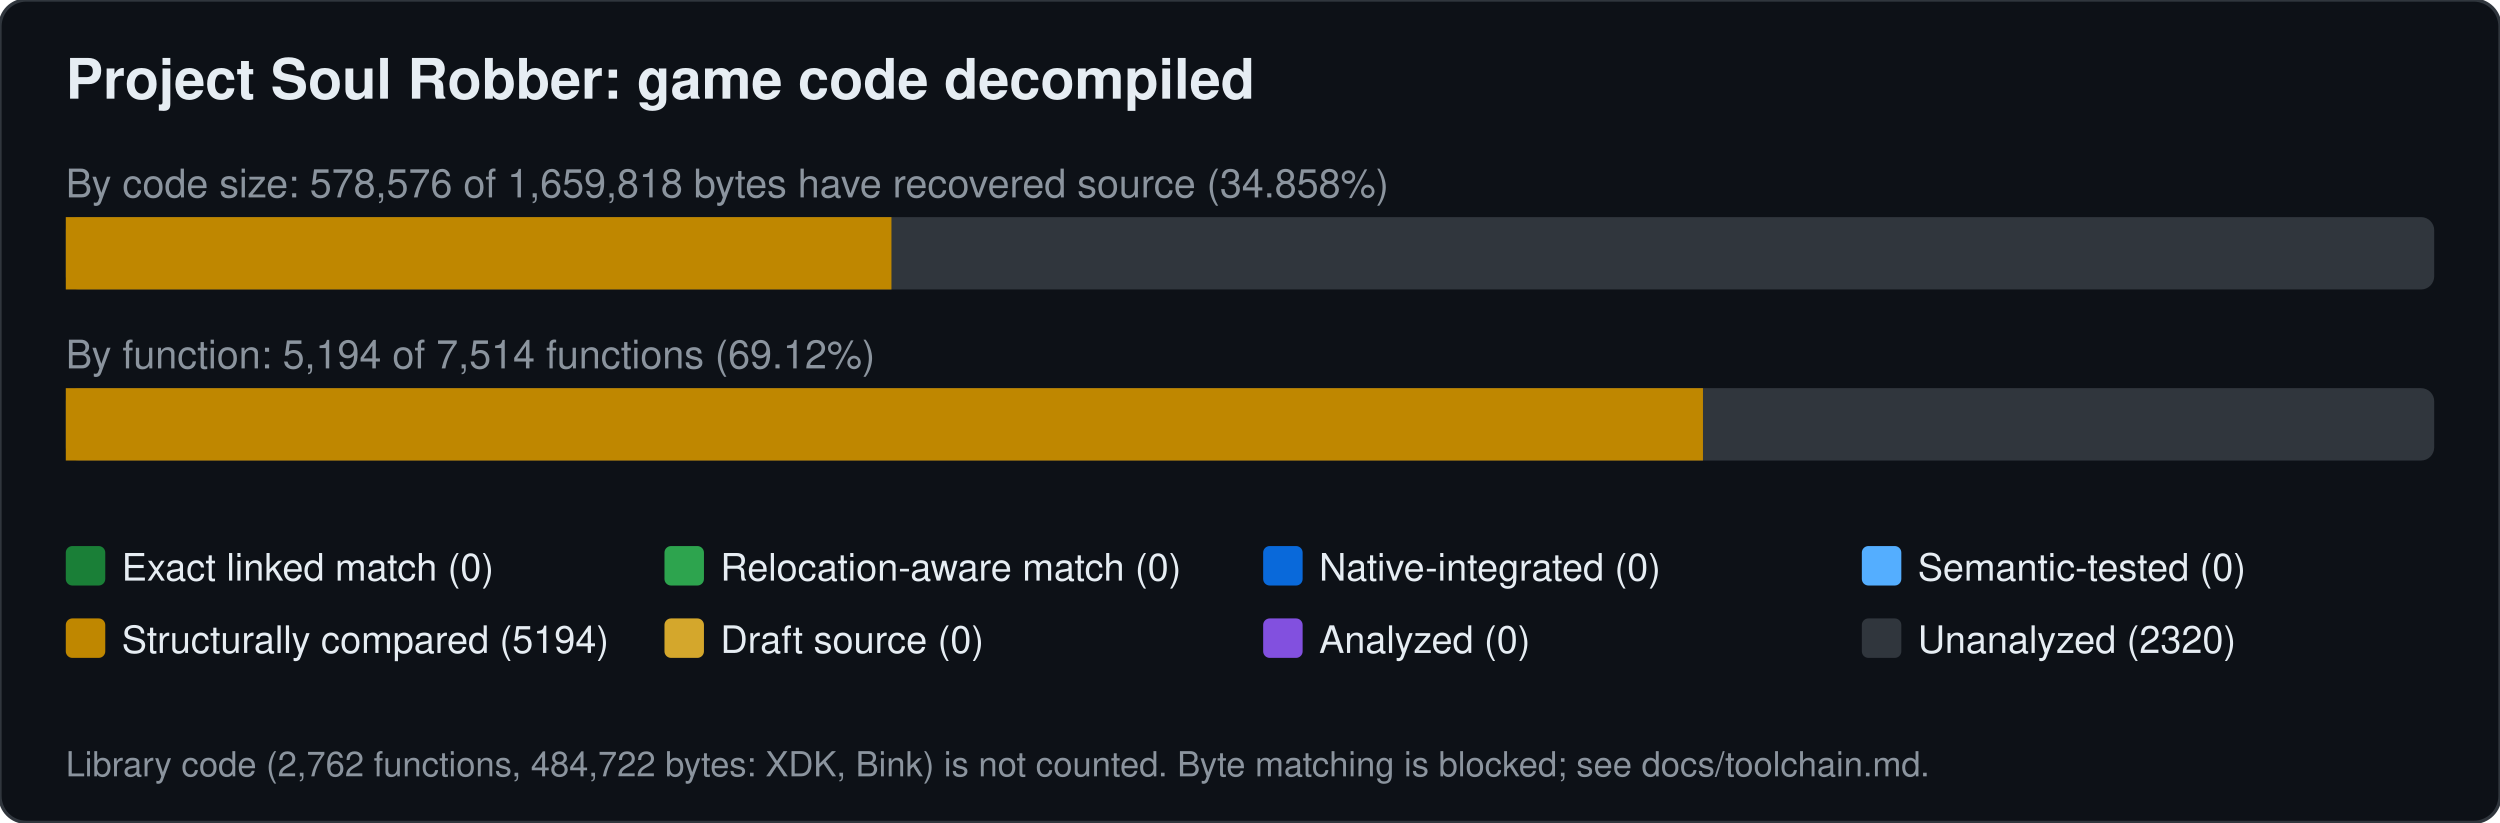
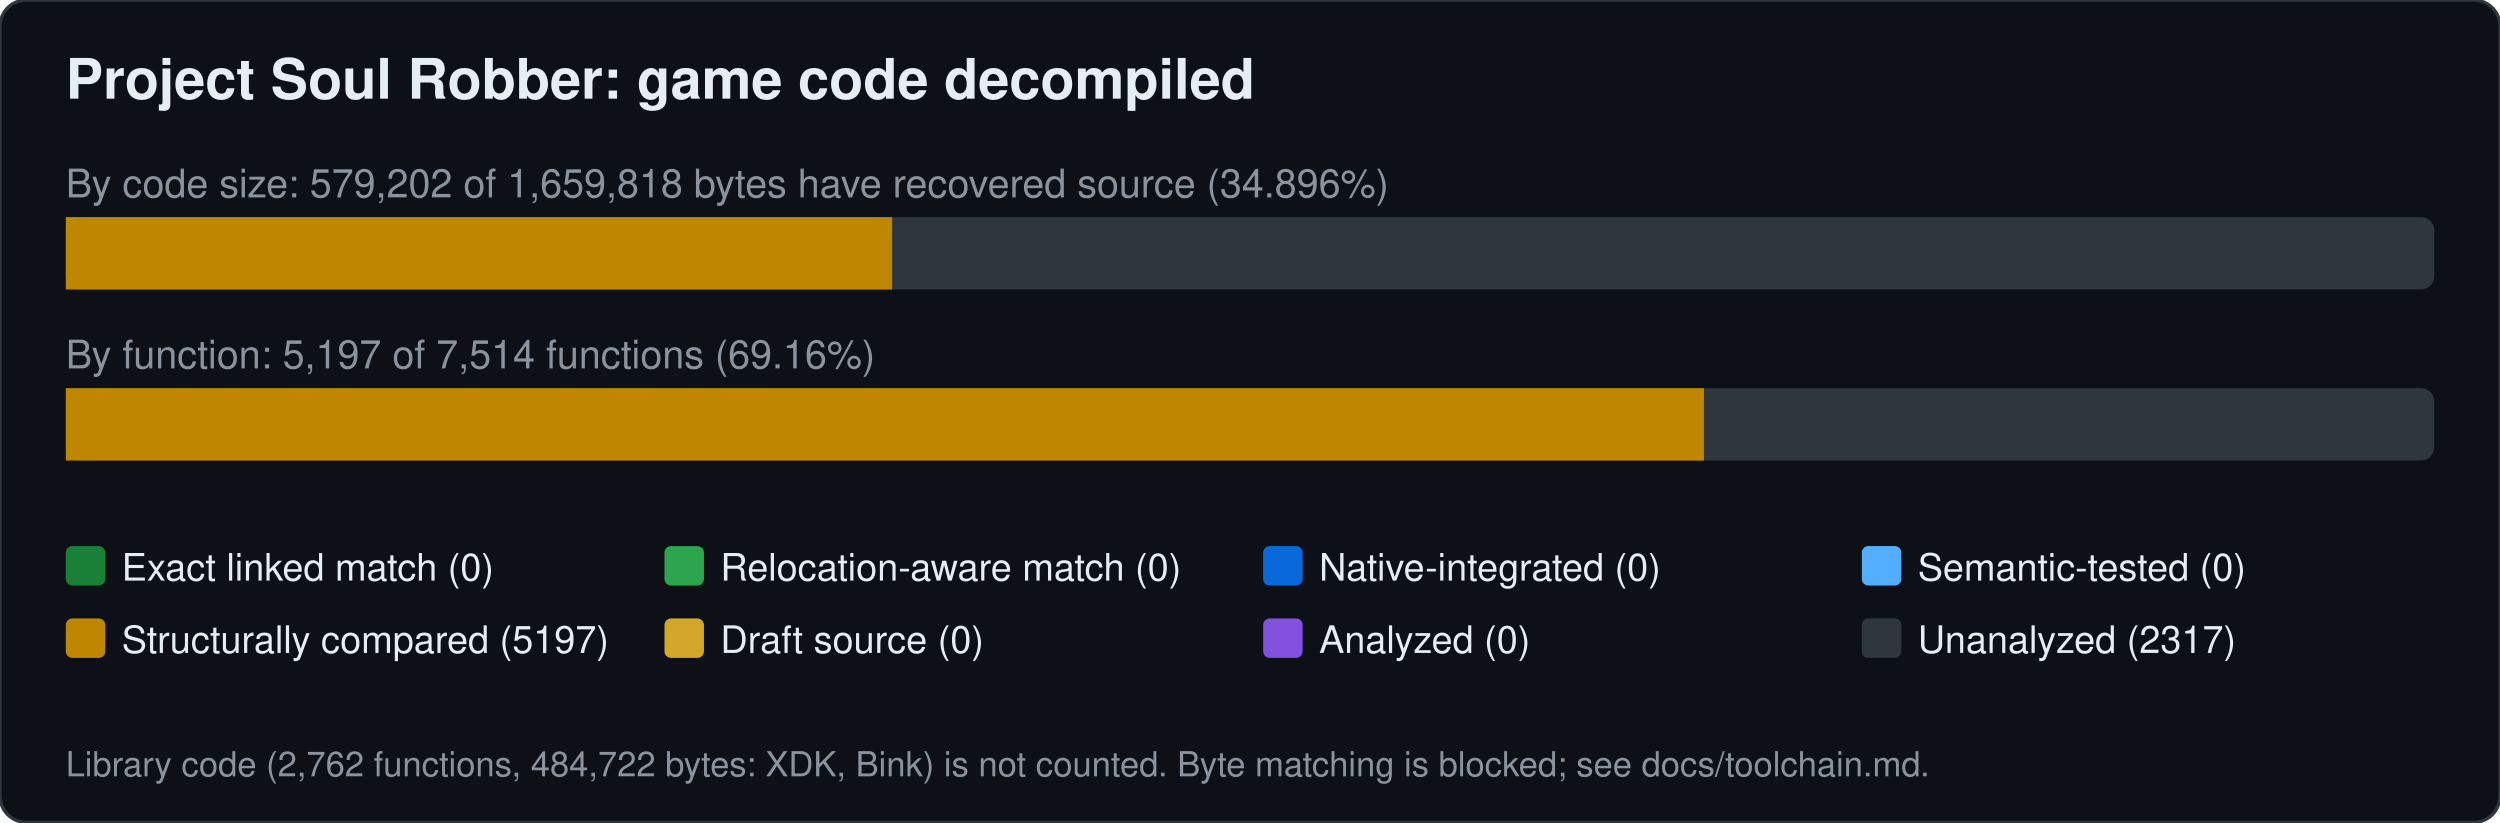
<svg xmlns="http://www.w3.org/2000/svg" width="760" height="250" viewBox="0 0 760 250" font-family="Segoe UI,Helvetica,Arial,sans-serif">
  <rect width="760" height="250" rx="8" fill="#0d1117" stroke="#30363d" />
  <text x="20" y="30" font-size="17" font-weight="600" fill="#e6edf3">Project Soul Robber: game code decompiled</text>
-   <text x="20" y="60" font-size="12" fill="#8b949e">By code size: 578,576 of 1,659,818 bytes have recovered source (34.858%)</text>
+   <text x="20" y="60" font-size="12" fill="#8b949e">By code size: 579,202 of 1,659,818 bytes have recovered source (34.896%)</text>
  <rect x="20" y="66" width="720" height="22" rx="4" fill="#30363d" />
-   <rect x="20.0" y="66" width="251.0" height="22" fill="#bf8700" />
-   <text x="20" y="112" font-size="12" fill="#8b949e">By function: 5,194 of 7,514 functions (69.12%)</text>
+   <rect x="20.0" y="66" width="251.2" height="22" fill="#bf8700" />
+   <text x="20" y="112" font-size="12" fill="#8b949e">By function: 5,197 of 7,514 functions (69.16%)</text>
  <rect x="20" y="118" width="720" height="22" rx="4" fill="#30363d" />
-   <rect x="20.0" y="118" width="497.7" height="22" fill="#bf8700" />
+   <rect x="20.0" y="118" width="498.0" height="22" fill="#bf8700" />
  <rect x="20" y="166" width="12" height="12" rx="2" fill="#1a7f37" />
  <text x="37" y="176.5" font-size="11.5" fill="#e6edf3">Exact linked match (0)</text>
  <rect x="202" y="166" width="12" height="12" rx="2" fill="#2da44e" />
  <text x="219" y="176.5" font-size="11.5" fill="#e6edf3">Relocation-aware match (0)</text>
  <rect x="384" y="166" width="12" height="12" rx="2" fill="#0969da" />
  <text x="401" y="176.5" font-size="11.5" fill="#e6edf3">Native-integrated (0)</text>
  <rect x="566" y="166" width="12" height="12" rx="2" fill="#54aeff" />
  <text x="583" y="176.5" font-size="11.5" fill="#e6edf3">Semantic-tested (0)</text>
  <rect x="20" y="188" width="12" height="12" rx="2" fill="#bf8700" />
-   <text x="37" y="198.5" font-size="11.5" fill="#e6edf3">Structurally compared (5194)</text>
+   <text x="37" y="198.5" font-size="11.5" fill="#e6edf3">Structurally compared (5197)</text>
  <rect x="202" y="188" width="12" height="12" rx="2" fill="#d4a72c" />
  <text x="219" y="198.5" font-size="11.5" fill="#e6edf3">Draft source (0)</text>
  <rect x="384" y="188" width="12" height="12" rx="2" fill="#8250df" />
  <text x="401" y="198.5" font-size="11.5" fill="#e6edf3">Analyzed (0)</text>
  <rect x="566" y="188" width="12" height="12" rx="2" fill="#30363d" />
-   <text x="583" y="198.5" font-size="11.5" fill="#e6edf3">Unanalyzed (2320)</text>
+   <text x="583" y="198.5" font-size="11.5" fill="#e6edf3">Unanalyzed (2317)</text>
  <text x="20" y="236" font-size="10.5" fill="#8b949e">Library code (2,762 functions, 484,722 bytes: XDK, Bink) is not counted. Byte matching is blocked; see docs/toolchain.md.</text>
</svg>
